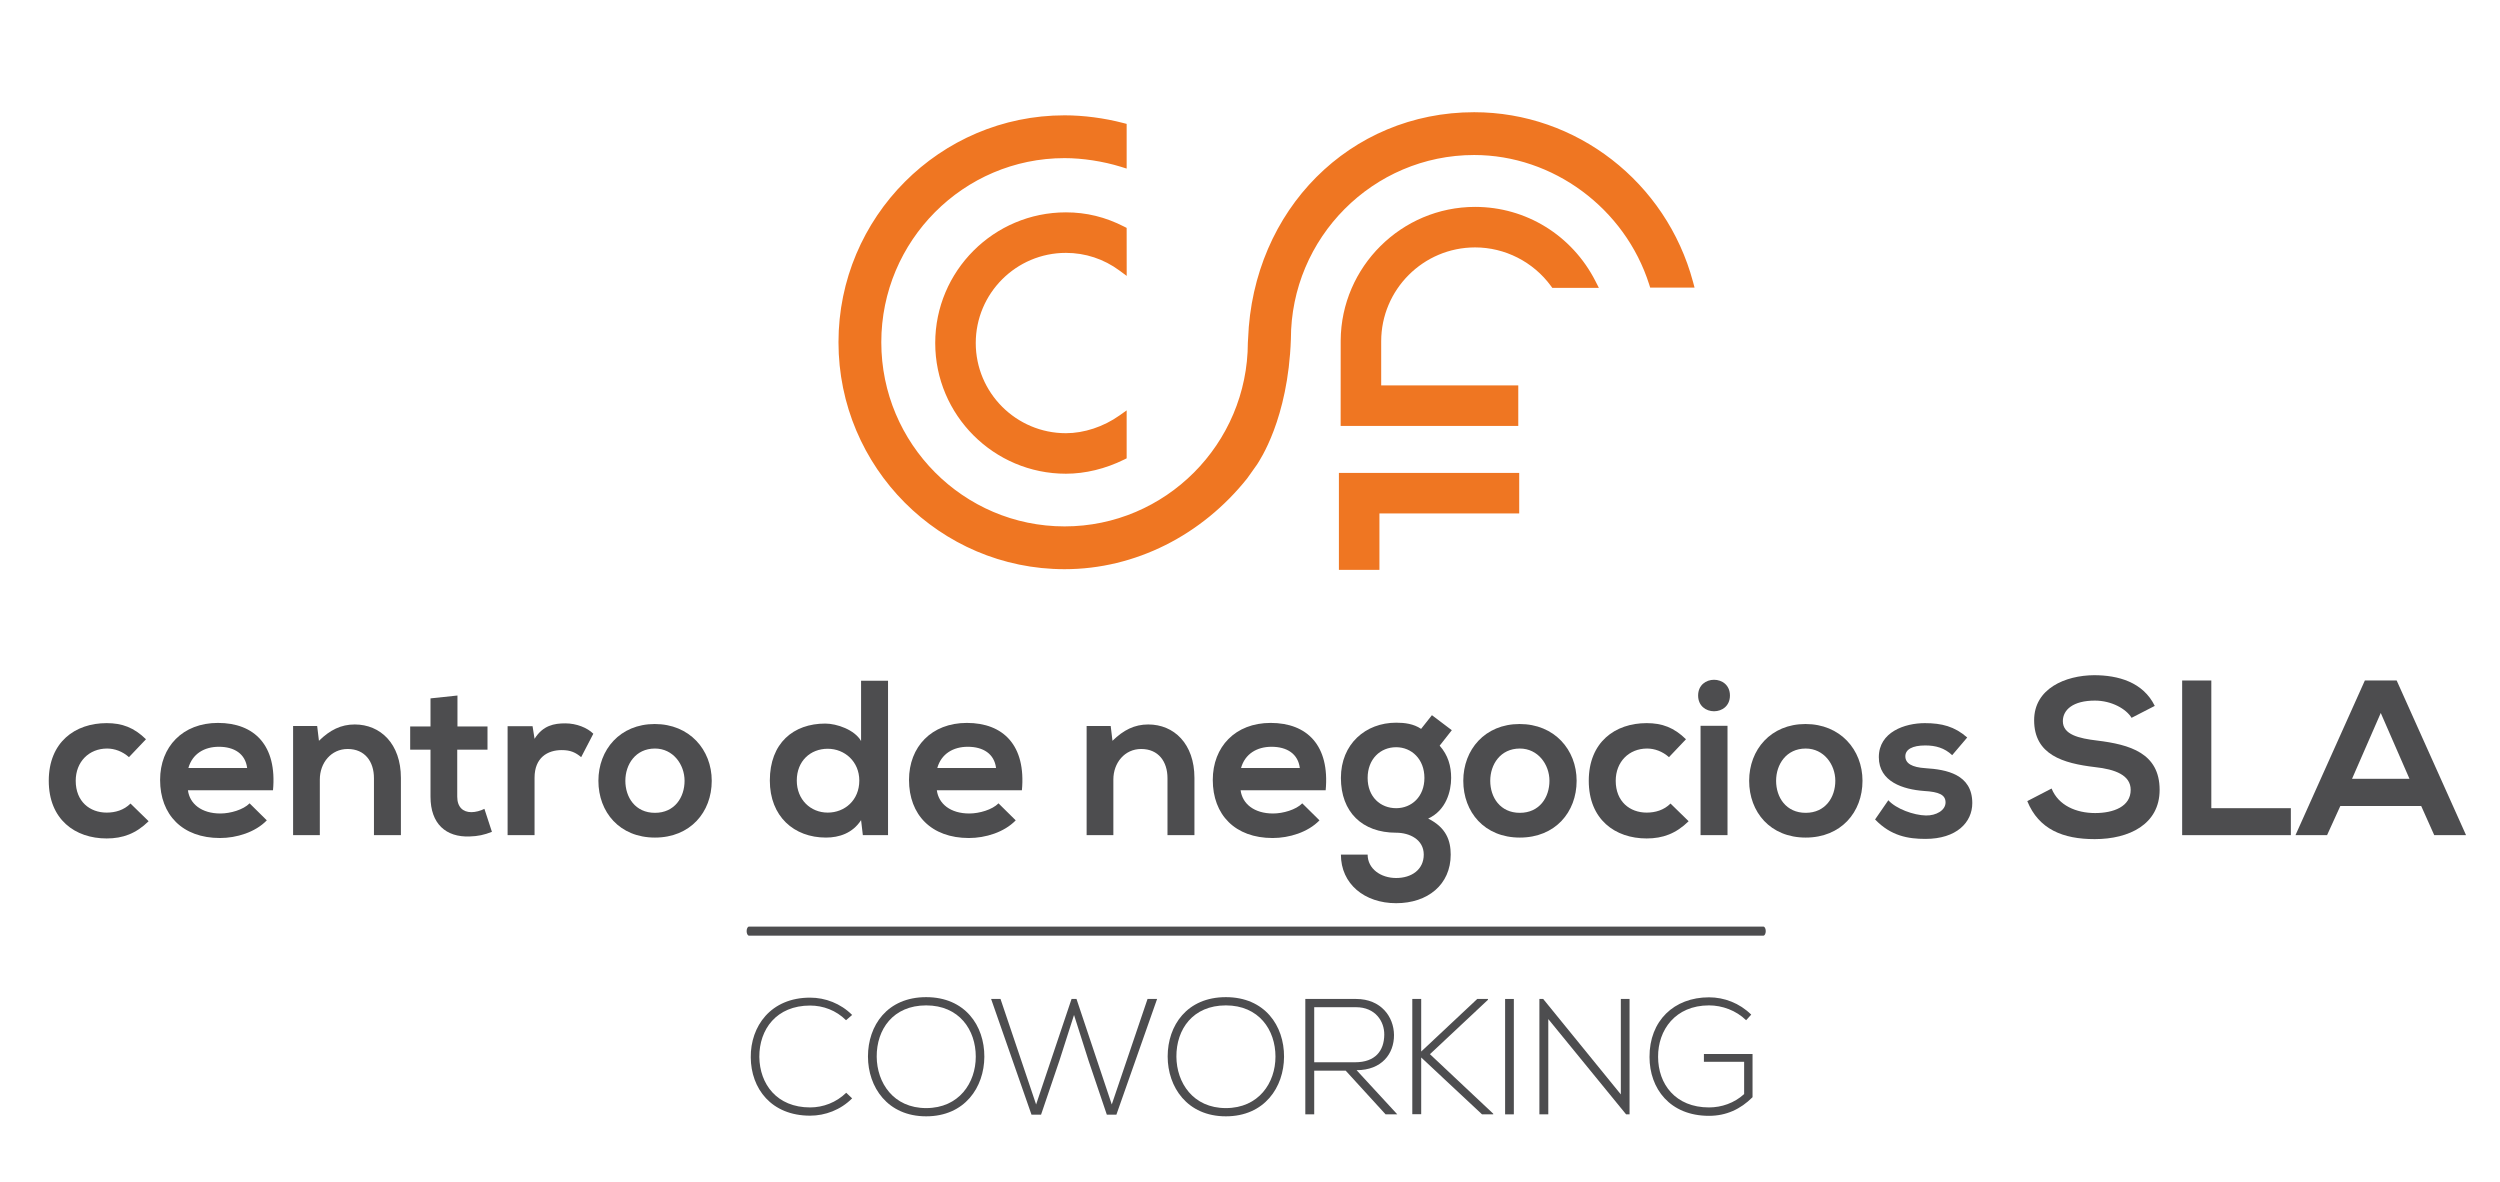
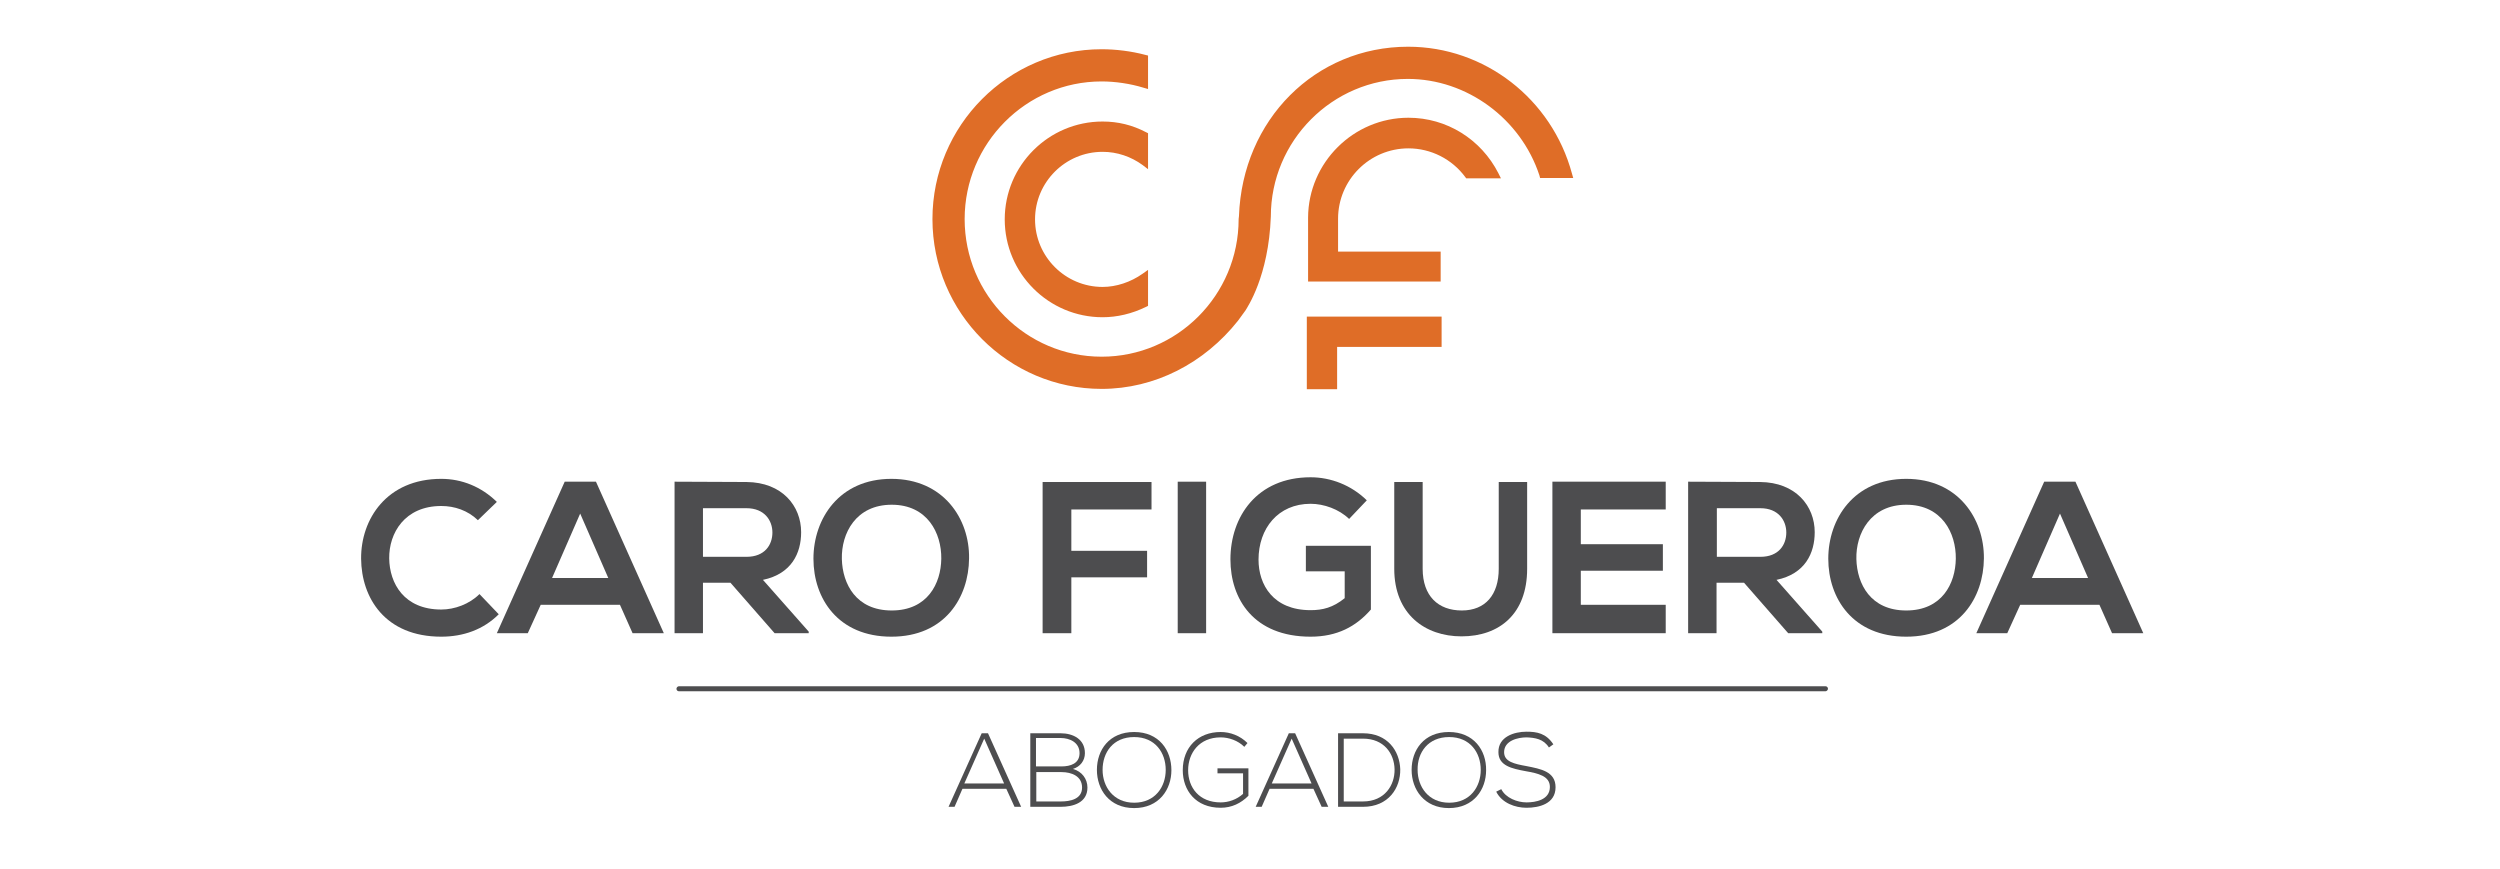
- <svg xmlns="http://www.w3.org/2000/svg" version="1.1" id="Capa_1" x="0px" y="0px" width="472px" height="223px" viewBox="0 0 472 223" style="enable-background:new 0 0 472 223;" xml:space="preserve">
+ <svg xmlns="http://www.w3.org/2000/svg" version="1.1" id="Capa_1" x="0px" y="0px" viewBox="0 0 792 275" style="enable-background:new 0 0 792 275;" xml:space="preserve">
  <style type="text/css">
- 
- 	.st0{fill:#4D4D4F;}
- 	.st1{fill:#EF7622;}
- 
+ 	.st0{fill:#DF6D27;}
+ 	.st1{fill:#4D4D4F;}
</style>
-   <polygon class="st1" points="260.437,107.589 252.785,107.589 252.785,89.286 286.827,89.286 286.827,96.937 260.437,96.937 " />
-   <path class="st1" d="M286.649,80.412h-33.536l0.009-16.139c0.098-13.904,11.481-25.211,25.378-25.211  c9.62,0,18.331,5.379,22.732,14.039l0.636,1.251l-8.79-0.001l-0.259-0.352c-3.336-4.564-8.69-7.288-14.319-7.288  c-9.777,0-17.732,7.956-17.732,17.734v8.317h25.882V80.412z" />
-   <path class="st1" d="M201.242,89.439c-13.604,0-24.672-11.069-24.672-24.673c0-13.605,11.068-24.673,24.672-24.673  c3.865,0,7.464,0.881,11.003,2.695l0.467,0.239l0.009,9.063l-1.374-1.017c-2.947-2.178-6.441-3.33-10.105-3.33  c-9.385,0-17.02,7.636-17.02,17.023c0,9.387,7.635,17.023,17.02,17.023c3.428,0,7.113-1.22,10.112-3.347l1.359-0.963v9.055  l-0.48,0.237C208.692,88.516,204.892,89.439,201.242,89.439" />
-   <path class="st1" d="M200.993,107.463c-23.537,0-42.687-19.22-42.687-42.845c0-23.624,19.15-42.844,42.687-42.844  c3.568,0,7.501,0.514,11.076,1.449l0.644,0.168v8.436l-1.115-0.345c-3.345-1.035-7.211-1.628-10.605-1.628  c-19.081,0-34.604,15.595-34.604,34.764c0,19.17,15.523,34.766,34.604,34.766c19.052,0,34.575-15.572,34.602-34.713l0.044-0.696  c0.896-24.383,19.248-42.789,42.686-42.789c19.271,0,36.262,13.172,41.317,32.03l0.291,1.084h-8.378l-0.189-0.6  c-4.577-14.386-18.164-24.434-33.041-24.434c-19.081,0-34.605,15.595-34.605,34.766c-0.524,15.137-5.956,22.95-6.363,23.627  l-1.892,2.666C226.939,101.026,214.36,107.463,200.993,107.463" />
-   <path class="st0" d="M332.93,176.651H141.407c-0.244,0-0.442-0.382-0.442-0.854s0.198-0.854,0.442-0.854H332.93  c0.245,0,0.443,0.382,0.443,0.854S333.175,176.651,332.93,176.651" />
-   <path class="st0" d="M28.06,155.047c-2.378,2.336-4.88,3.254-7.925,3.254c-5.965,0-10.929-3.588-10.929-10.887  c0-7.3,4.964-10.887,10.929-10.887c2.92,0,5.172,0.834,7.424,3.045l-3.211,3.379c-1.21-1.085-2.712-1.627-4.13-1.627  c-3.42,0-5.923,2.503-5.923,6.09c0,3.921,2.67,6.006,5.84,6.006c1.627,0,3.253-0.458,4.505-1.71L28.06,155.047z" />
-   <path class="st0" d="M35.482,149.208c0.334,2.544,2.545,4.38,6.132,4.38c1.877,0,4.338-0.709,5.506-1.919l3.253,3.212  c-2.169,2.252-5.714,3.337-8.842,3.337c-7.091,0-11.304-4.38-11.304-10.97c0-6.257,4.254-10.762,10.928-10.762  c6.882,0,11.179,4.254,10.386,12.722H35.482z M46.661,144.995c-0.334-2.67-2.419-4.004-5.339-4.004  c-2.753,0-5.005,1.334-5.756,4.004H46.661z" />
-   <path class="st0" d="M70.602,157.675v-10.762c0-3.128-1.71-5.505-4.964-5.505c-3.128,0-5.255,2.627-5.255,5.756v10.511h-5.047  V137.07h4.546l0.334,2.794c2.085-2.044,4.171-3.086,6.757-3.086c4.839,0,8.718,3.628,8.718,10.094v10.803H70.602z" />
-   <path class="st0" d="M86.368,131.313v5.84h5.673v4.379h-5.715v8.885c0,1.96,1.085,2.919,2.67,2.919c0.792,0,1.71-0.25,2.461-0.625  l1.418,4.338c-1.46,0.584-2.669,0.834-4.213,0.876c-4.463,0.167-7.383-2.378-7.383-7.508v-8.885h-3.837v-4.379h3.837v-5.298  L86.368,131.313z" />
-   <path class="st0" d="M100.549,137.112l0.375,2.377c1.585-2.544,3.713-2.919,5.798-2.919c2.128,0,4.171,0.834,5.298,1.96  l-2.295,4.421c-1.042-0.875-2.002-1.334-3.67-1.334c-2.67,0-5.131,1.418-5.131,5.214v10.845h-5.088v-20.564H100.549z" />
-   <path class="st0" d="M134.376,147.414c0,5.923-4.046,10.721-10.72,10.721s-10.678-4.798-10.678-10.721  c0-5.881,4.088-10.72,10.637-10.72C130.163,136.694,134.376,141.533,134.376,147.414 M118.067,147.414  c0,3.128,1.877,6.048,5.589,6.048c3.713,0,5.59-2.92,5.59-6.048c0-3.087-2.169-6.09-5.59-6.09  C119.986,141.324,118.067,144.327,118.067,147.414" />
-   <path class="st0" d="M167.66,128.519v29.157h-4.755l-0.334-2.837c-1.585,2.461-4.129,3.296-6.632,3.296  c-6.048,0-10.595-4.005-10.595-10.763c0-7.091,4.463-10.762,10.47-10.762c2.169,0,5.547,1.168,6.757,3.296v-11.388H167.66z   M150.433,147.372c0,3.587,2.586,6.048,5.84,6.048c3.211,0,5.964-2.336,5.964-6.048c0-3.586-2.753-6.006-5.964-6.006  C153.019,141.366,150.433,143.661,150.433,147.372" />
-   <path class="st0" d="M176.876,149.208c0.334,2.544,2.545,4.38,6.132,4.38c1.877,0,4.338-0.709,5.506-1.919l3.253,3.212  c-2.169,2.252-5.714,3.337-8.842,3.337c-7.091,0-11.304-4.38-11.304-10.97c0-6.257,4.254-10.762,10.928-10.762  c6.882,0,11.179,4.254,10.386,12.722H176.876z M188.055,144.995c-0.334-2.67-2.419-4.004-5.339-4.004  c-2.753,0-5.005,1.334-5.756,4.004H188.055z" />
-   <path class="st0" d="M220.421,157.675v-10.762c0-3.128-1.71-5.505-4.964-5.505c-3.128,0-5.255,2.627-5.255,5.756v10.511h-5.047  V137.07h4.546l0.334,2.794c2.085-2.044,4.171-3.086,6.757-3.086c4.839,0,8.718,3.628,8.718,10.094v10.803H220.421z" />
-   <path class="st0" d="M234.227,149.208c0.334,2.544,2.545,4.38,6.132,4.38c1.877,0,4.338-0.709,5.506-1.919l3.253,3.212  c-2.169,2.252-5.714,3.337-8.843,3.337c-7.09,0-11.303-4.38-11.303-10.97c0-6.257,4.254-10.762,10.928-10.762  c6.882,0,11.179,4.254,10.386,12.722H234.227z M245.405,144.995c-0.334-2.67-2.419-4.004-5.339-4.004  c-2.753,0-5.006,1.334-5.756,4.004H245.405z" />
-   <path class="st0" d="M270.348,135.026l3.754,2.836l-2.294,2.92c1.585,1.794,2.169,3.837,2.169,6.09c0,2.544-0.96,6.131-4.338,7.675  c3.42,1.71,4.254,4.171,4.254,6.799c0,5.673-4.338,9.177-10.302,9.177c-5.965,0-10.428-3.63-10.428-9.177h5.047  c0,2.669,2.461,4.421,5.381,4.421s5.214-1.585,5.214-4.421c0-2.837-2.67-4.13-5.214-4.13c-6.424,0-10.428-3.921-10.428-10.344  c0-6.424,4.672-10.428,10.428-10.428c1.626,0,3.295,0.209,4.713,1.168L270.348,135.026z M258.21,146.872  c0,3.587,2.419,5.714,5.381,5.714c2.92,0,5.339-2.169,5.339-5.714c0-3.546-2.419-5.798-5.339-5.798  C260.629,141.074,258.21,143.285,258.21,146.872" />
-   <path class="st0" d="M297.667,147.414c0,5.923-4.046,10.721-10.72,10.721s-10.678-4.798-10.678-10.721  c0-5.881,4.088-10.72,10.637-10.72C293.454,136.694,297.667,141.533,297.667,147.414 M281.358,147.414  c0,3.128,1.877,6.048,5.589,6.048c3.713,0,5.59-2.92,5.59-6.048c0-3.087-2.169-6.09-5.59-6.09  C283.277,141.324,281.358,144.327,281.358,147.414" />
-   <path class="st0" d="M318.813,155.047c-2.378,2.336-4.88,3.254-7.925,3.254c-5.965,0-10.929-3.588-10.929-10.887  c0-7.3,4.964-10.887,10.929-10.887c2.92,0,5.172,0.834,7.424,3.045l-3.211,3.379c-1.21-1.085-2.712-1.627-4.13-1.627  c-3.42,0-5.923,2.503-5.923,6.09c0,3.921,2.67,6.006,5.84,6.006c1.627,0,3.253-0.458,4.505-1.71L318.813,155.047z" />
-   <path class="st0" d="M326.613,131.314c0,3.962-6.007,3.962-6.007,0C320.606,127.351,326.613,127.351,326.613,131.314   M321.065,157.675h5.089v-20.647h-5.089V157.675z" />
-   <path class="st0" d="M351.639,147.414c0,5.923-4.047,10.721-10.721,10.721s-10.678-4.798-10.678-10.721  c0-5.881,4.088-10.72,10.637-10.72C347.425,136.694,351.639,141.533,351.639,147.414 M335.329,147.414  c0,3.128,1.877,6.048,5.589,6.048c3.713,0,5.59-2.92,5.59-6.048c0-3.087-2.169-6.09-5.59-6.09  C337.248,141.324,335.329,144.327,335.329,147.414" />
-   <path class="st0" d="M368.572,142.576c-1.461-1.376-3.129-1.835-5.09-1.835c-2.419,0-3.754,0.75-3.754,2.043  c0,1.335,1.21,2.086,3.838,2.253c3.879,0.25,8.802,1.126,8.802,6.59c0,3.629-2.962,6.758-8.844,6.758  c-3.253,0-6.507-0.543-9.51-3.671l2.502-3.629c1.46,1.627,4.797,2.836,7.091,2.878c1.919,0.042,3.713-0.959,3.713-2.461  c0-1.418-1.168-2.002-4.088-2.169c-3.879-0.292-8.509-1.71-8.509-6.382c0-4.755,4.922-6.423,8.676-6.423  c3.212,0,5.632,0.626,8.009,2.711L368.572,142.576z" />
-   <path class="st0" d="M402.44,135.526c-1.001-1.668-3.754-3.253-6.924-3.253c-4.089,0-6.049,1.71-6.049,3.879  c0,2.544,3.003,3.253,6.508,3.67c6.09,0.751,11.762,2.336,11.762,9.302c0,6.508-5.756,9.303-12.263,9.303  c-5.966,0-10.554-1.836-12.723-7.176l4.589-2.377c1.293,3.211,4.671,4.631,8.218,4.631c3.462,0,6.715-1.211,6.715-4.381  c0-2.753-2.878-3.879-6.757-4.296c-5.966-0.709-11.472-2.294-11.472-8.843c0-6.007,5.923-8.468,11.305-8.509  c4.547,0,9.26,1.293,11.471,5.798L402.44,135.526z" />
-   <polygon class="st0" points="417.497,128.478 417.497,152.586 432.513,152.586 432.513,157.676 411.991,157.676 411.991,128.478 " />
-   <path class="st0" d="M457.121,152.169h-15.266l-2.504,5.506h-5.964l13.098-29.197h6.006l13.098,29.197h-6.007L457.121,152.169z   M449.488,134.609l-5.422,12.43h10.844L449.488,134.609z" />
-   <path class="st0" d="M160.884,207.371c-2.179,2.178-5.073,3.268-7.936,3.268c-7.345,0-11.173-5.135-11.204-11.017  c-0.063-5.82,3.734-11.268,11.204-11.268c2.863,0,5.757,1.09,7.936,3.269l-1.152,0.996c-1.867-1.867-4.326-2.771-6.784-2.771  c-6.349,0-9.617,4.482-9.586,9.71c0.062,5.104,3.299,9.524,9.586,9.524c2.458,0,4.948-0.935,6.816-2.771L160.884,207.371z" />
-   <path class="st0" d="M185.845,199.528c-0.031,5.727-3.672,11.234-10.986,11.234s-10.987-5.54-10.987-11.297  c0-5.851,3.642-11.204,10.987-11.204S185.876,193.646,185.845,199.528 M165.522,199.497c0.031,4.917,3.143,9.71,9.337,9.71  c6.224,0,9.368-4.793,9.368-9.71c0-5.042-3.113-9.679-9.368-9.679C168.603,189.818,165.491,194.362,165.522,199.497" />
-   <polygon class="st0" points="202.31,188.604 203.243,188.604 209.903,208.522 216.656,188.604 218.461,188.604 210.774,210.452   208.969,210.452 205.516,200.244 202.776,191.623 200.038,200.182 196.551,210.452 194.747,210.452 187.122,188.604   188.896,188.604 195.618,208.522 " />
-   <path class="st0" d="M242.428,199.528c-0.031,5.727-3.672,11.234-10.986,11.234c-7.314,0-10.986-5.54-10.986-11.297  c0-5.851,3.641-11.204,10.986-11.204C238.786,188.262,242.458,193.646,242.428,199.528 M222.104,199.497  c0.031,4.917,3.143,9.71,9.337,9.71c6.224,0,9.368-4.793,9.368-9.71c0-5.042-3.113-9.679-9.368-9.679  C225.186,189.818,222.073,194.362,222.104,199.497" />
-   <path class="st0" d="M263.81,210.39h-2.21l-7.532-8.248h-5.944v8.248h-1.681v-21.786h9.586c4.731,0,7.127,3.393,7.158,6.785  c0.031,3.548-2.303,6.66-7.064,6.66L263.81,210.39z M248.123,200.555h7.719c3.797,0,5.478-2.146,5.509-5.196  c0.031-2.553-1.712-5.198-5.322-5.198h-7.905V200.555z" />
-   <polygon class="st0" points="281.923,210.39 279.807,210.39 268.322,199.652 268.322,210.358 266.642,210.358 266.642,188.604   268.322,188.604 268.322,198.531 278.903,188.604 280.927,188.604 280.927,188.76 269.972,199.029 281.923,210.266 " />
-   <rect x="284.164" y="188.604" class="st0" width="1.65" height="21.786" />
-   <polygon class="st0" points="291.354,188.604 306.013,206.624 306.013,188.604 307.661,188.604 307.661,210.39 307.008,210.39   292.318,192.401 292.318,210.39 290.638,210.39 290.638,188.604 " />
-   <path class="st0" d="M329.666,192.619c-1.898-1.867-4.544-2.802-7.002-2.802c-6.382,0-9.649,4.668-9.617,9.71  c0,5.136,3.267,9.556,9.617,9.556c2.334,0,4.761-0.81,6.629-2.521v-6.1h-7.595v-1.463h9.182v8.153  c-2.272,2.272-4.98,3.518-8.216,3.518c-7.408,0-11.236-5.166-11.236-11.111c-0.031-6.814,4.605-11.266,11.236-11.266  c2.862,0,5.757,1.089,7.967,3.268L329.666,192.619z" />
+   <g>
+     <g>
+       <g>
+         <g>
+           <g>
+             <path class="st0" d="M423.6,123.3H414v-23h42.7v9.6h-33.1V123.3z" />
+           </g>
+         </g>
+         <g>
+           <g>
+             <path class="st0" d="M456.5,89.2h-42.1l0-20.3c0.1-17.4,14.4-31.6,31.8-31.6c12.1,0,23,6.8,28.5,17.6l0.8,1.6l-11,0l-0.3-0.4       c-4.2-5.7-10.9-9.1-18-9.1c-12.3,0-22.3,10-22.3,22.3v10.4h32.5V89.2z" />
+           </g>
+         </g>
+       </g>
+       <g>
+         <g>
+           <g>
+             <path class="st0" d="M349.3,100.5c-17.1,0-31-13.9-31-31c0-17.1,13.9-31,31-31c4.9,0,9.4,1.1,13.8,3.4l0.6,0.3l0,11.4l-1.7-1.3       c-3.7-2.7-8.1-4.2-12.7-4.2c-11.8,0-21.4,9.6-21.4,21.4s9.6,21.4,21.4,21.4c4.3,0,8.9-1.5,12.7-4.2l1.7-1.2v11.4l-0.6,0.3       C358.6,99.4,353.9,100.5,349.3,100.5z" />
+           </g>
+         </g>
+       </g>
+       <g>
+         <path class="st0" d="M349,123.2c-29.5,0-53.6-24.1-53.6-53.8c0-29.6,24-53.8,53.6-53.8c4.5,0,9.4,0.6,13.9,1.8l0.8,0.2v10.6     l-1.4-0.4c-4.2-1.3-9-2-13.3-2c-23.9,0-43.4,19.6-43.4,43.6c0,24.1,19.5,43.6,43.4,43.6c23.9,0,43.4-19.5,43.4-43.6l0.1-0.9     c1.1-30.6,24.2-53.7,53.6-53.7c24.2,0,45.5,16.5,51.9,40.2l0.4,1.4h-10.5l-0.2-0.8C481.8,37.6,464.7,25,446,25     c-23.9,0-43.4,19.6-43.4,43.6c-0.7,19-7.5,28.8-8,29.7l-2.4,3.3C381.5,115.1,365.8,123.2,349,123.2z" />
+       </g>
+     </g>
+     <g>
+       <path class="st1" d="M321.4,255.6l-2.6-5.7h-13.9l-2.5,5.7h-1.9l10.5-23.3h2l10.5,23.3H321.4z M318.1,248.2l-6.3-14.2l-6.3,14.2    H318.1z" />
+       <path class="st1" d="M343.7,238.6c0,2.4-1.5,4.3-3.8,5c2.9,0.8,4.6,3.2,4.6,5.9c0,4.8-4.5,6.1-8.5,6.1c-3.4,0-6.2,0-9.6,0v-23.3    c3.4,0,6.2,0,9.6,0C340,232.3,343.7,234.2,343.7,238.6z M328.3,242.8h8c2.8,0,5.7-0.9,5.7-4.2c0-3.4-3.1-4.8-6-4.8h-7.8V242.8z     M328.3,253.9h7.8c2.9,0,6.7-0.7,6.7-4.4c0-3.6-3.3-4.9-6.5-4.9c-2.8,0-5.2,0-8,0V253.9z" />
+       <path class="st1" d="M371.1,244c0,6.1-3.9,12-11.8,12s-11.8-5.9-11.8-12.1c0-6.3,3.9-12,11.8-12S371.1,237.7,371.1,244z     M349.3,243.9c0,5.3,3.4,10.4,10,10.4c6.7,0,10-5.1,10-10.4c0-5.4-3.3-10.4-10-10.4S349.3,238.4,349.3,243.9z" />
+       <path class="st1" d="M394.2,236.6c-2-2-4.9-3-7.5-3c-6.8,0-10.3,5-10.3,10.4c0,5.5,3.5,10.2,10.3,10.2c2.5,0,5.1-0.9,7.1-2.7V245    h-8.1v-1.6h9.8v8.7c-2.4,2.4-5.3,3.8-8.8,3.8c-7.9,0-12-5.5-12-11.9c0-7.3,4.9-12.1,12-12.1c3.1,0,6.2,1.2,8.5,3.5L394.2,236.6z" />
+       <path class="st1" d="M418.7,255.6l-2.6-5.7h-13.9l-2.5,5.7h-1.9l10.5-23.3h2l10.5,23.3H418.7z M415.5,248.2l-6.3-14.2l-6.3,14.2    H415.5z" />
+       <path class="st1" d="M443.6,243.7c0.1,5.9-3.7,11.9-11.8,11.9c-2.6,0-5.3,0-7.9,0v-23.3c2.6,0,5.3,0,7.9,0    C439.6,232.3,443.4,237.9,443.6,243.7z M425.7,234v19.9h6.1c6.9,0,10.1-5.2,10-10.2c-0.1-4.9-3.3-9.7-10-9.7H425.7z" />
+       <path class="st1" d="M470.8,244c0,6.1-3.9,12-11.8,12c-7.8,0-11.8-5.9-11.8-12.1c0-6.3,3.9-12,11.8-12S470.9,237.7,470.8,244z     M449.1,243.9c0,5.3,3.4,10.4,10,10.4c6.7,0,10-5.1,10-10.4c0-5.4-3.3-10.4-10-10.4S449,238.4,449.1,243.9z" />
+       <path class="st1" d="M490.7,236.8c-1.7-2.7-4.4-3.1-7.1-3.2c-2.7,0-7.1,1-7.1,4.7c0,3,3.2,3.7,7.1,4.4c4.5,0.9,9.2,1.7,9.2,6.7    c0,5.3-5.3,6.5-9.2,6.5c-3.6,0-7.8-1.5-9.6-5.1l1.6-0.8c1.4,2.8,5.1,4.2,8,4.2c2.9,0,7.4-0.8,7.4-4.9c0-3.5-3.8-4.3-7.7-5    c-4.3-0.8-8.6-1.7-8.6-6c-0.1-4.9,5-6.5,8.9-6.5c3.3,0,6.2,0.5,8.5,4L490.7,236.8z" />
+     </g>
+     <g>
+       <g>
+         <path class="st1" d="M158,194.6c-4.9,4.9-11.3,7.1-18.2,7.1c-17.8,0-25.3-12.3-25.4-24.7c-0.1-12.5,8.1-25.3,25.4-25.3     c6.5,0,12.7,2.5,17.6,7.3l-6,5.8c-3.2-3.1-7.4-4.5-11.6-4.5c-11.6,0-16.6,8.6-16.5,16.6c0.1,7.9,4.7,16.2,16.5,16.2     c4.2,0,8.9-1.7,12.1-4.9L158,194.6z" />
+         <path class="st1" d="M196.4,191.6h-25.1l-4.1,9h-9.8l21.5-48h9.9l21.5,48h-9.9L196.4,191.6z M183.8,162.7l-8.9,20.4h17.8     L183.8,162.7z" />
+         <path class="st1" d="M256.2,200.6h-10.8l-14-16h-8.7v16h-9v-48c7.6,0,15.2,0.1,22.8,0.1c11.3,0.1,17.3,7.6,17.3,15.9     c0,6.6-3,13.2-12.1,15.1l14.5,16.4V200.6z M222.7,161.1v15.3h13.8c5.8,0,8.2-3.8,8.2-7.7c0-3.8-2.5-7.7-8.2-7.7H222.7z" />
+         <path class="st1" d="M307,176.9c-0.1,12.4-7.7,24.8-24.6,24.8c-16.9,0-24.7-12.1-24.7-24.7c0-12.6,8.1-25.3,24.7-25.3     C298.9,151.7,307.2,164.4,307,176.9z M266.7,177.1c0.2,7.9,4.5,16.3,15.8,16.3c11.3,0,15.6-8.5,15.7-16.4     c0.1-8.1-4.4-17.1-15.7-17.1C271.1,159.9,266.5,169,266.7,177.1z" />
+         <path class="st1" d="M330.3,200.6v-47.9h34.5v8.7h-25.4v13.1h24v8.4h-24v17.7H330.3z" />
+         <path class="st1" d="M373.1,200.6v-48h9v48H373.1z" />
+         <path class="st1" d="M427.4,164.4c-3.2-3.1-8-4.8-12.2-4.8c-10.3,0-16.5,7.8-16.5,17.7c0,7.9,4.6,16,16.5,16     c3.8,0,7.1-0.8,10.8-3.8V181h-12.3v-8.1h20.6v20.2c-4.7,5.4-10.7,8.6-19.1,8.6c-18,0-25.4-11.9-25.4-24.5c0-13.5,8.4-26,25.4-26     c6.4,0,12.9,2.5,17.8,7.3L427.4,164.4z" />
+         <path class="st1" d="M483.8,152.7v27.5c0,14.2-8.7,21.4-20.8,21.4c-11.5,0-21.3-7-21.3-21.4v-27.5h9v27.5     c0,8.6,4.9,13.2,12.4,13.2s11.7-5,11.7-13.2v-27.5H483.8z" />
+         <path class="st1" d="M527.7,200.6h-35.9c0-16,0-32,0-48h35.9v8.8h-26.9v11h26v8.4h-26v10.8h26.9V200.6z" />
+         <path class="st1" d="M577.3,200.6h-10.8l-14-16h-8.7v16h-9v-48c7.6,0,15.2,0.1,22.8,0.1c11.3,0.1,17.3,7.6,17.3,15.9     c0,6.6-3,13.2-12.1,15.1l14.5,16.4V200.6z M543.9,161.1v15.3h13.8c5.8,0,8.2-3.8,8.2-7.7c0-3.8-2.5-7.7-8.2-7.7H543.9z" />
+         <path class="st1" d="M628.5,176.9c-0.1,12.4-7.7,24.8-24.6,24.8c-16.9,0-24.7-12.1-24.7-24.7c0-12.6,8.1-25.3,24.7-25.3     C620.4,151.7,628.6,164.4,628.5,176.9z M588.1,177.1c0.2,7.9,4.5,16.3,15.8,16.3c11.3,0,15.6-8.5,15.7-16.4     c0.1-8.1-4.4-17.1-15.7-17.1C592.6,159.9,587.9,169,588.1,177.1z" />
+         <path class="st1" d="M665.1,191.6H640l-4.1,9h-9.8l21.5-48h9.9l21.5,48h-9.9L665.1,191.6z M652.6,162.7l-8.9,20.4h17.8     L652.6,162.7z" />
+       </g>
+     </g>
+     <g>
+       <path class="st1" d="M578.3,219H215.1c-0.5,0-0.8-0.4-0.8-0.8s0.4-0.8,0.8-0.8h363.2c0.5,0,0.8,0.4,0.8,0.8S578.7,219,578.3,219z" />
+     </g>
+   </g>
</svg>
